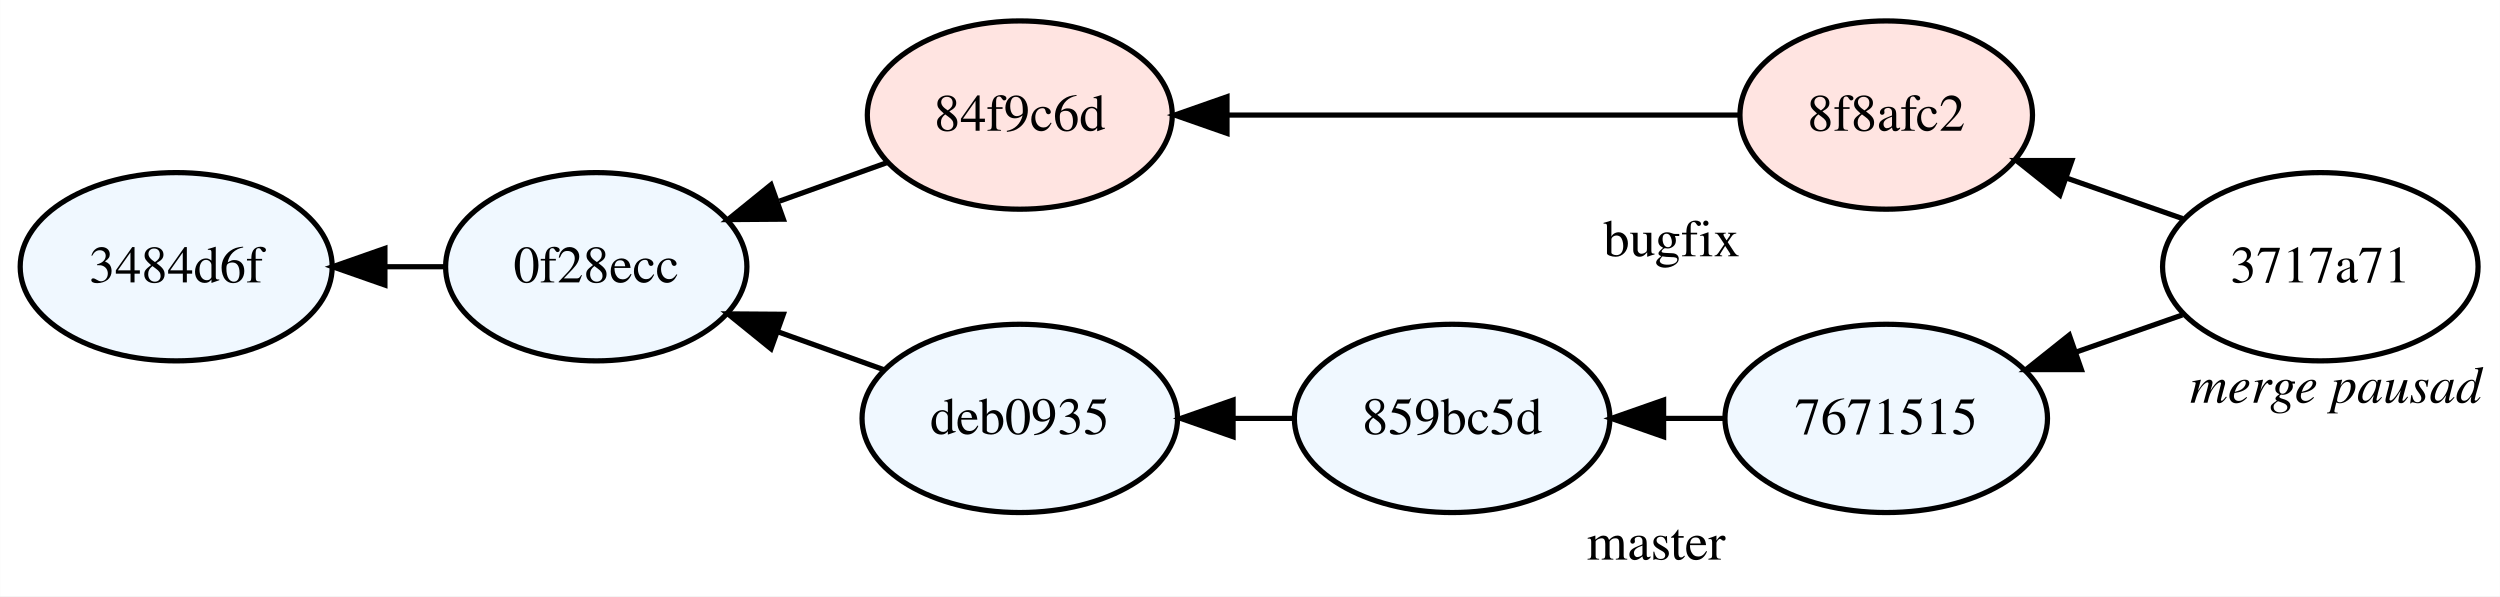
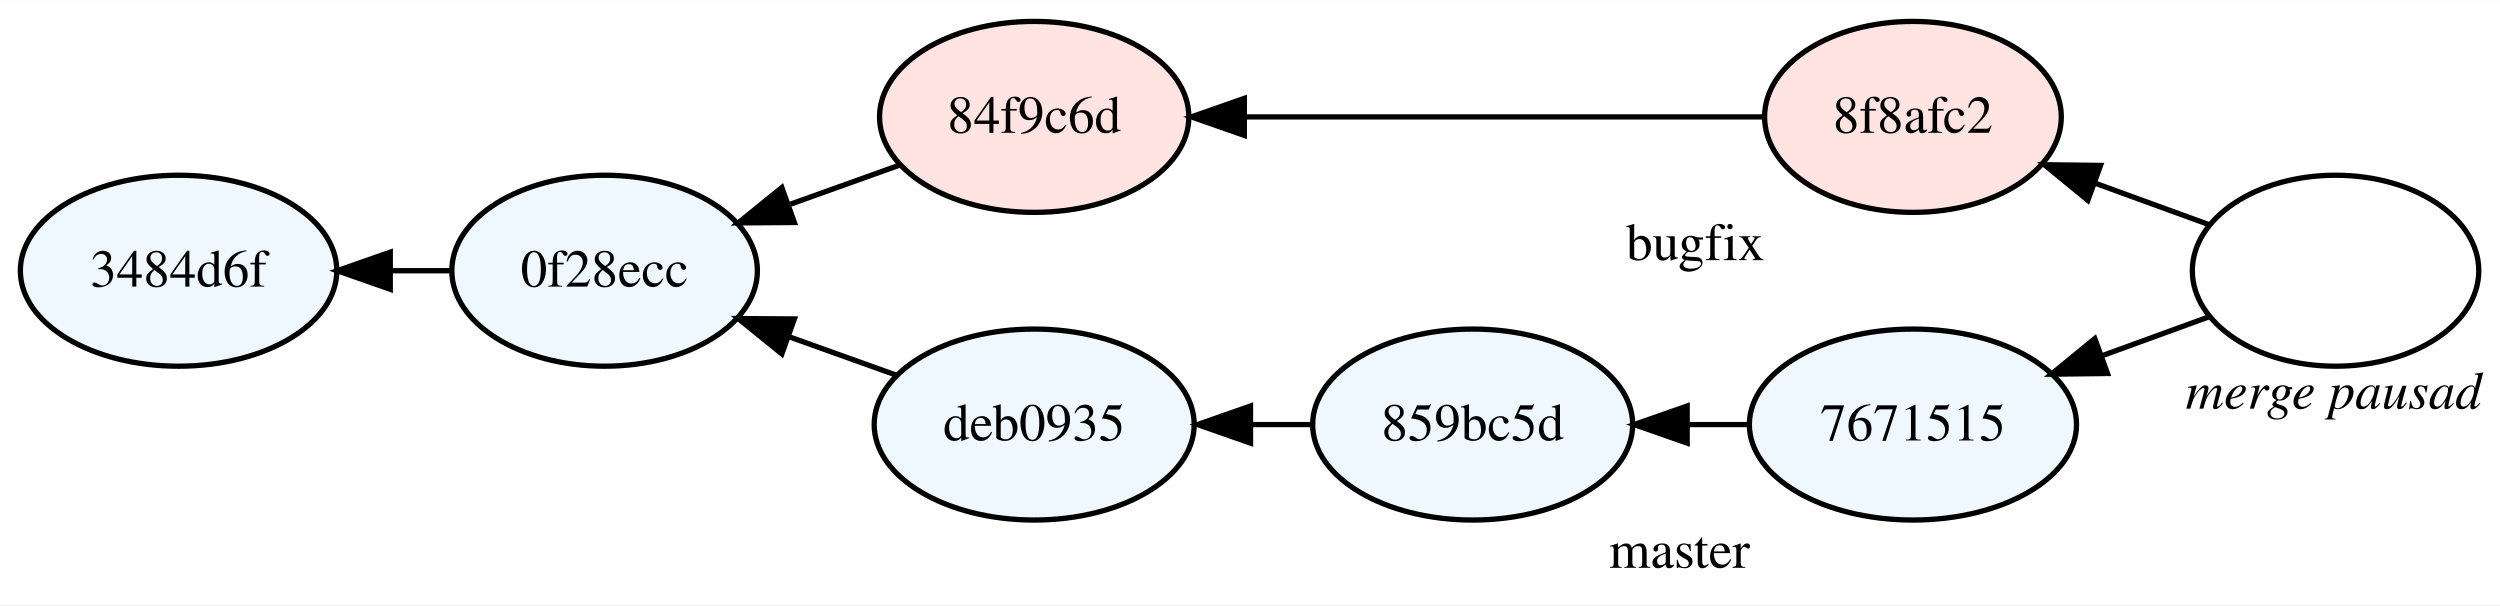
- <svg xmlns="http://www.w3.org/2000/svg" width="478pt" height="114pt" viewBox="0.00 0.00 477.95 114.00">
+ <svg xmlns="http://www.w3.org/2000/svg" width="471pt" height="114pt" viewBox="0.00 0.00 471.29 114.00">
  <g id="graph0" class="graph" transform="scale(1 1) rotate(0) translate(4 110)">
-     <polygon fill="#ffffff" stroke="transparent" points="-4,4 -4,-110 473.951,-110 473.951,4 -4,4" />
+     <polygon fill="#ffffff" stroke="transparent" points="-4,4 -4,-110 467.289,-110 467.289,4 -4,4" />
    <g id="node1" class="node">
      <ellipse fill="#f0f8ff" stroke="#000000" cx="29.663" cy="-59" rx="29.828" ry="18" />
      <text text-anchor="middle" x="29.663" y="-56" font-family="Times,serif" font-size="10.00" fill="#000000">3484d6f</text>
    </g>
    <g id="node2" class="node">
      <ellipse fill="#f0f8ff" stroke="#000000" cx="109.978" cy="-59" rx="28.803" ry="18" />
      <text text-anchor="middle" x="109.978" y="-56" font-family="Times,serif" font-size="10.00" fill="#000000">0f28ecc</text>
    </g>
    <g id="edge1" class="edge">
      <path fill="none" stroke="#000000" d="M69.679,-59C73.536,-59 77.395,-59 81.114,-59" />
      <polygon fill="#000000" stroke="#000000" points="69.57,-55.5 59.57,-59 69.57,-62.5 69.57,-55.5" />
    </g>
    <g id="node3" class="node">
      <ellipse fill="#ffe4e1" stroke="#000000" cx="190.96" cy="-88" rx="29.153" ry="18" />
      <text text-anchor="middle" x="190.96" y="-85" font-family="Times,serif" font-size="10.00" fill="#000000">84f9c6d</text>
    </g>
    <g id="edge2" class="edge">
      <path fill="none" stroke="#000000" d="M145.009,-71.545C151.903,-74.013 159.012,-76.559 165.518,-78.889" />
      <polygon fill="#000000" stroke="#000000" points="145.752,-68.093 135.157,-68.017 143.392,-74.683 145.752,-68.093" />
    </g>
    <g id="node5" class="node">
      <ellipse fill="#f0f8ff" stroke="#000000" cx="190.96" cy="-30" rx="30.163" ry="18" />
      <text text-anchor="middle" x="190.96" y="-27" font-family="Times,serif" font-size="10.00" fill="#000000">deb0935</text>
    </g>
    <g id="edge5" class="edge">
      <path fill="none" stroke="#000000" d="M144.815,-46.525C151.572,-44.105 158.544,-41.608 164.958,-39.312" />
      <polygon fill="#000000" stroke="#000000" points="143.392,-43.317 135.157,-49.983 145.752,-49.907 143.392,-43.317" />
    </g>
    <g id="node4" class="node">
      <ellipse fill="#ffe4e1" stroke="#000000" cx="356.621" cy="-88" rx="27.968" ry="18" />
      <text text-anchor="middle" x="356.621" y="-85" font-family="Times,serif" font-size="10.00" fill="#000000">8f8afc2</text>
      <text text-anchor="middle" x="315.583" y="-61" font-family="Times,serif" font-size="10.00" fill="#000000">bugfix</text>
    </g>
    <g id="edge3" class="edge">
      <path fill="none" stroke="#000000" d="M230.754,-88C260.877,-88 301.516,-88 328.367,-88" />
      <polygon fill="#000000" stroke="#000000" points="230.577,-84.5 220.577,-88 230.577,-91.5 230.577,-84.5" />
    </g>
    <g id="node8" class="node">
-       <ellipse fill="transparent" stroke="#000000" cx="439.62" cy="-59" rx="30.163" ry="18" />
-       <text text-anchor="middle" x="439.62" y="-56" font-family="Times,serif" font-size="10.00" fill="#000000">3717a71</text>
-       <text text-anchor="start" x="414.698" y="-33" font-family="Times,serif" font-style="italic" font-size="10.00" fill="#000000">merge pausad</text>
+       <ellipse fill="transparent" stroke="#000000" cx="436.289" cy="-59" rx="27" ry="18" />
+       <text text-anchor="start" x="408.036" y="-33" font-family="Times,serif" font-style="italic" font-size="10.00" fill="#000000">merge pausad</text>
    </g>
    <g id="edge4" class="edge">
-       <path fill="none" stroke="#000000" d="M391.037,-75.975C398.474,-73.377 406.224,-70.669 413.293,-68.199" />
-       <polygon fill="#000000" stroke="#000000" points="389.81,-72.696 381.524,-79.299 392.118,-79.305 389.81,-72.696" />
+       <path fill="none" stroke="#000000" d="M390.974,-75.495C398.179,-72.873 405.627,-70.161 412.353,-67.713" />
+       <polygon fill="#000000" stroke="#000000" points="389.592,-72.274 381.392,-78.983 391.986,-78.852 389.592,-72.274" />
    </g>
    <g id="node6" class="node">
      <ellipse fill="#f0f8ff" stroke="#000000" cx="273.622" cy="-30" rx="30.163" ry="18" />
      <text text-anchor="middle" x="273.622" y="-27" font-family="Times,serif" font-size="10.00" fill="#000000">859bc5d</text>
    </g>
    <g id="edge6" class="edge">
      <path fill="none" stroke="#000000" d="M231.746,-30C235.565,-30 239.39,-30 243.091,-30" />
      <polygon fill="#000000" stroke="#000000" points="231.741,-26.5 221.74,-30 231.74,-33.5 231.741,-26.5" />
    </g>
    <g id="node7" class="node">
      <ellipse fill="#f0f8ff" stroke="#000000" cx="356.621" cy="-30" rx="30.837" ry="18" />
      <text text-anchor="middle" x="356.621" y="-27" font-family="Times,serif" font-size="10.00" fill="#000000">7671515</text>
      <text text-anchor="middle" x="312.626" y="-3" font-family="Times,serif" font-size="10.00" fill="#000000">master</text>
    </g>
    <g id="edge7" class="edge">
      <path fill="none" stroke="#000000" d="M314.29,-30C318.201,-30 322.121,-30 325.913,-30" />
      <polygon fill="#000000" stroke="#000000" points="314.057,-26.5 304.057,-30 314.057,-33.5 314.057,-26.5" />
    </g>
    <g id="edge8" class="edge">
-       <path fill="none" stroke="#000000" d="M393.066,-42.734C399.853,-45.105 406.823,-47.541 413.236,-49.781" />
-       <polygon fill="#000000" stroke="#000000" points="393.934,-39.33 383.339,-39.335 391.625,-45.938 393.934,-39.33" />
+       <path fill="none" stroke="#000000" d="M392.478,-43.052C399.287,-45.531 406.253,-48.066 412.568,-50.365" />
+       <polygon fill="#000000" stroke="#000000" points="393.302,-39.627 382.708,-39.496 390.907,-46.205 393.302,-39.627" />
    </g>
  </g>
</svg>
